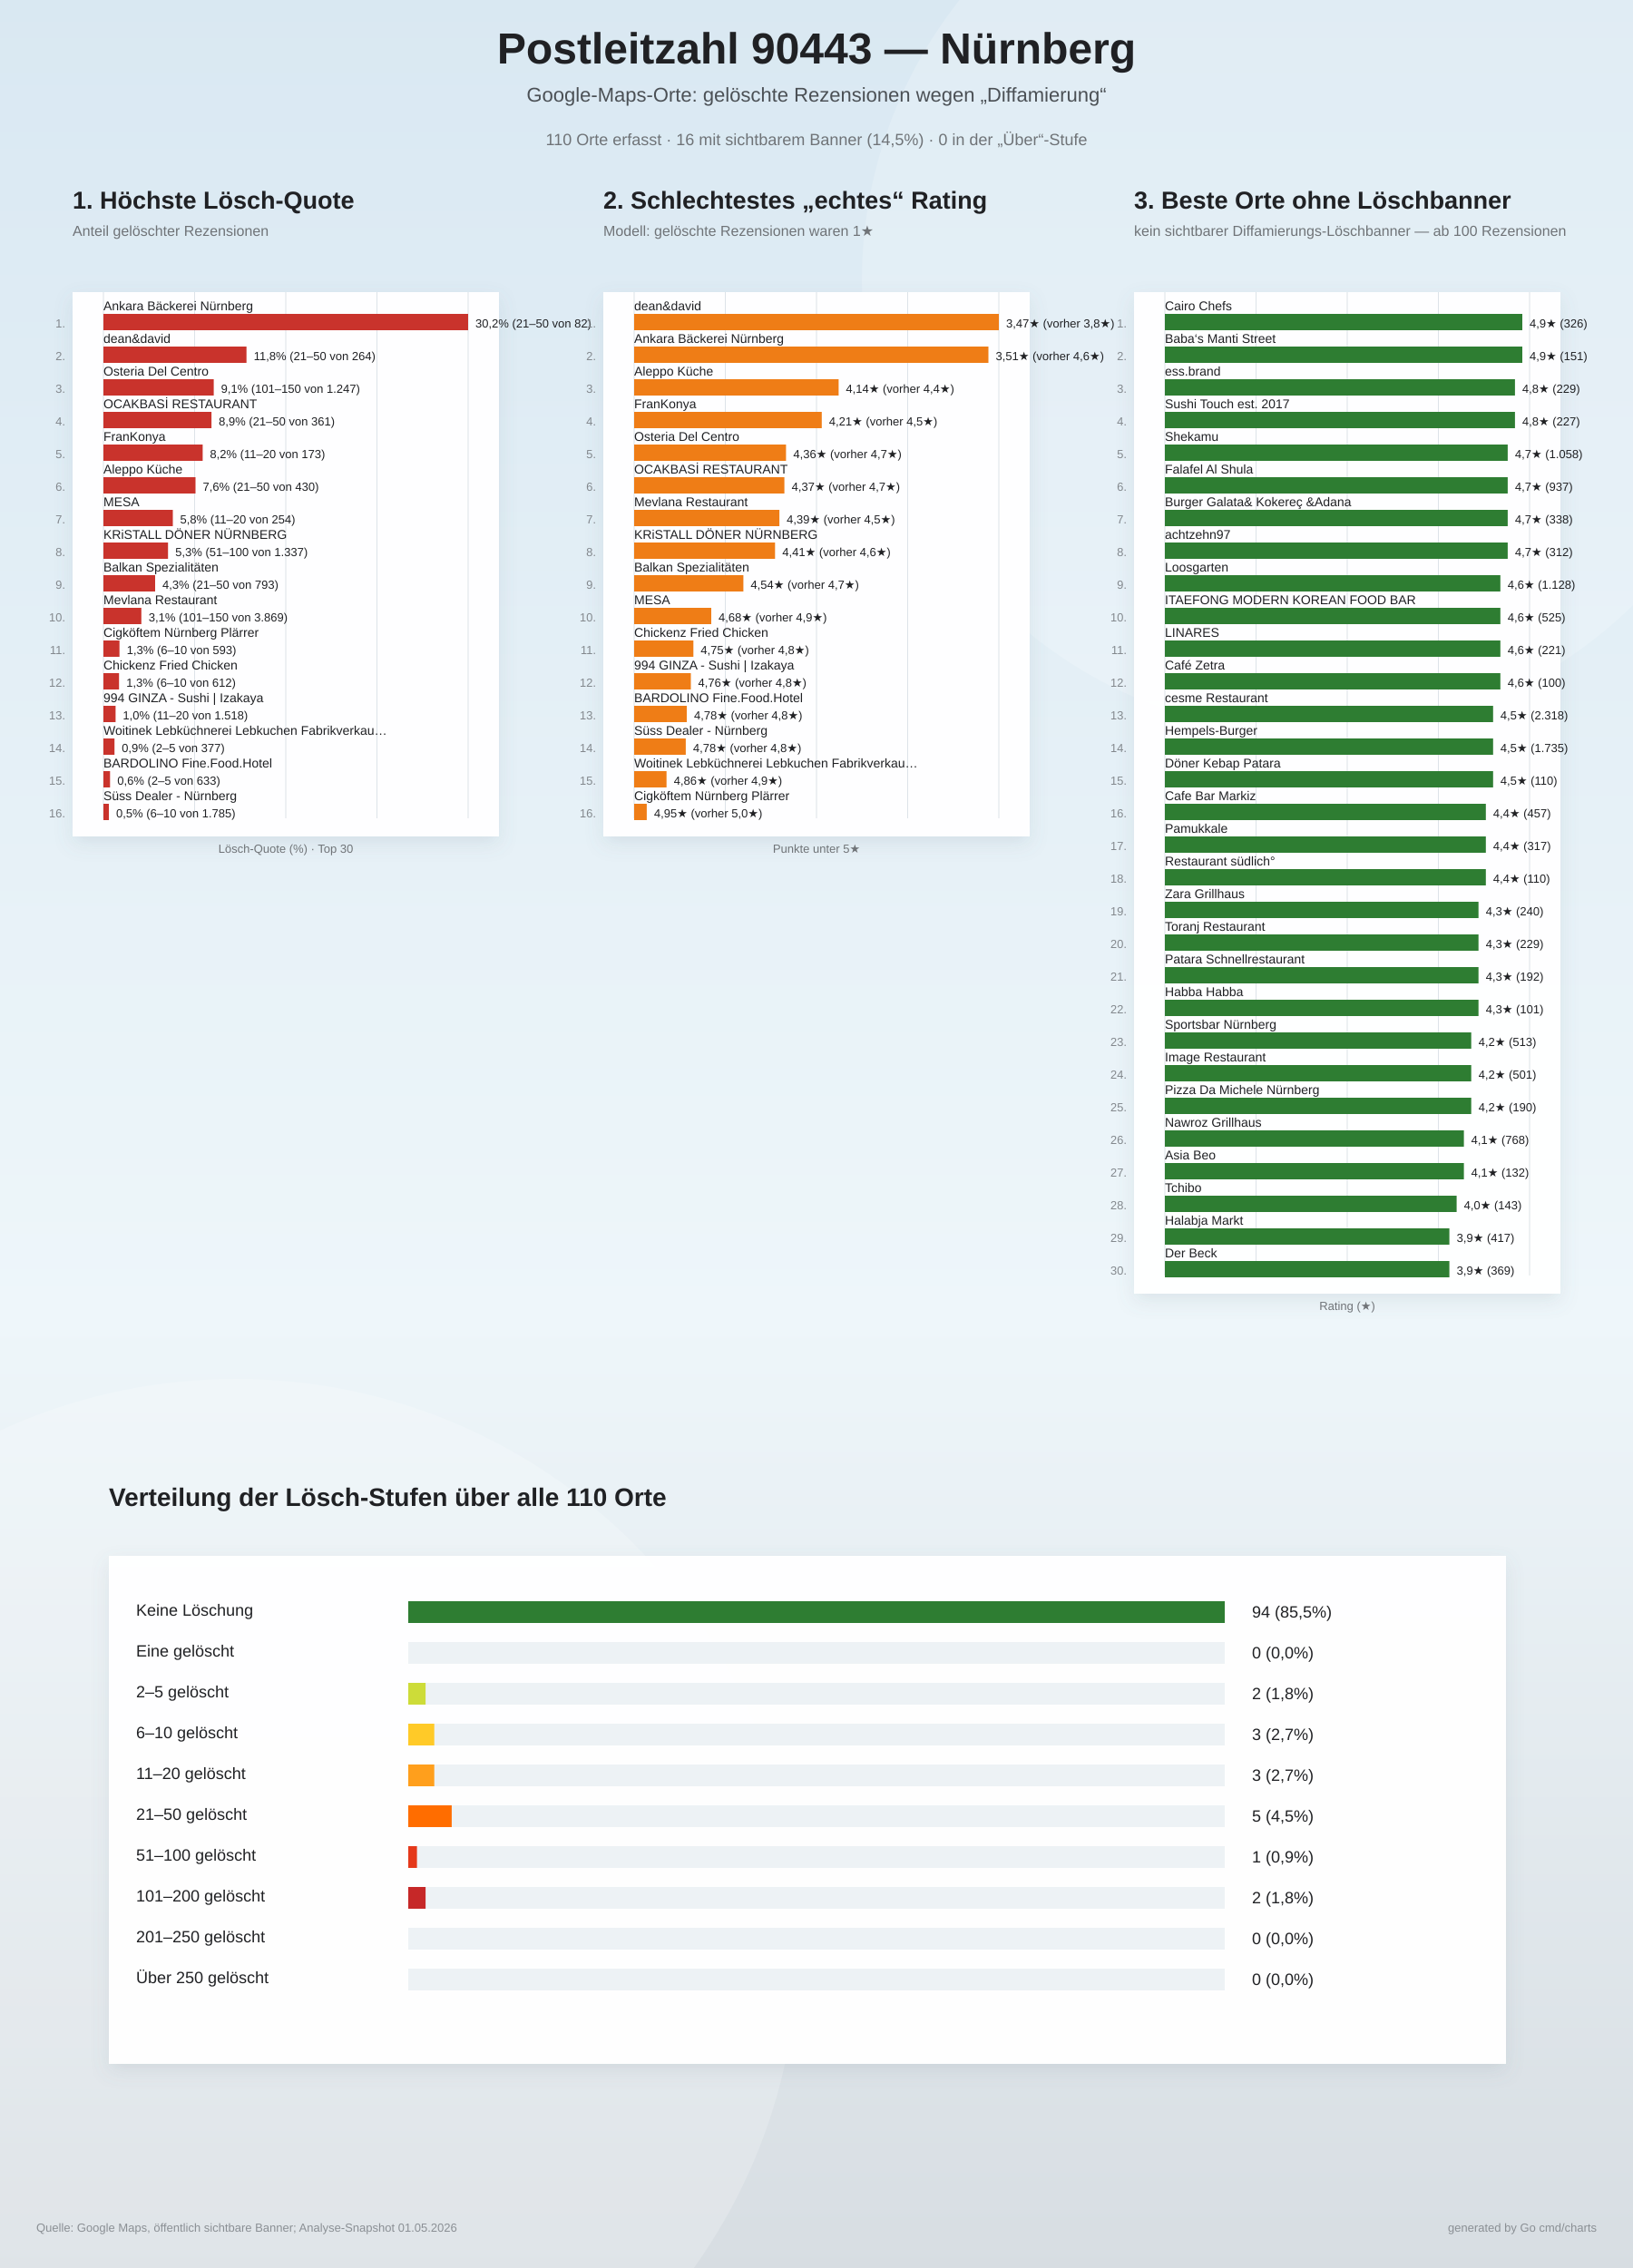
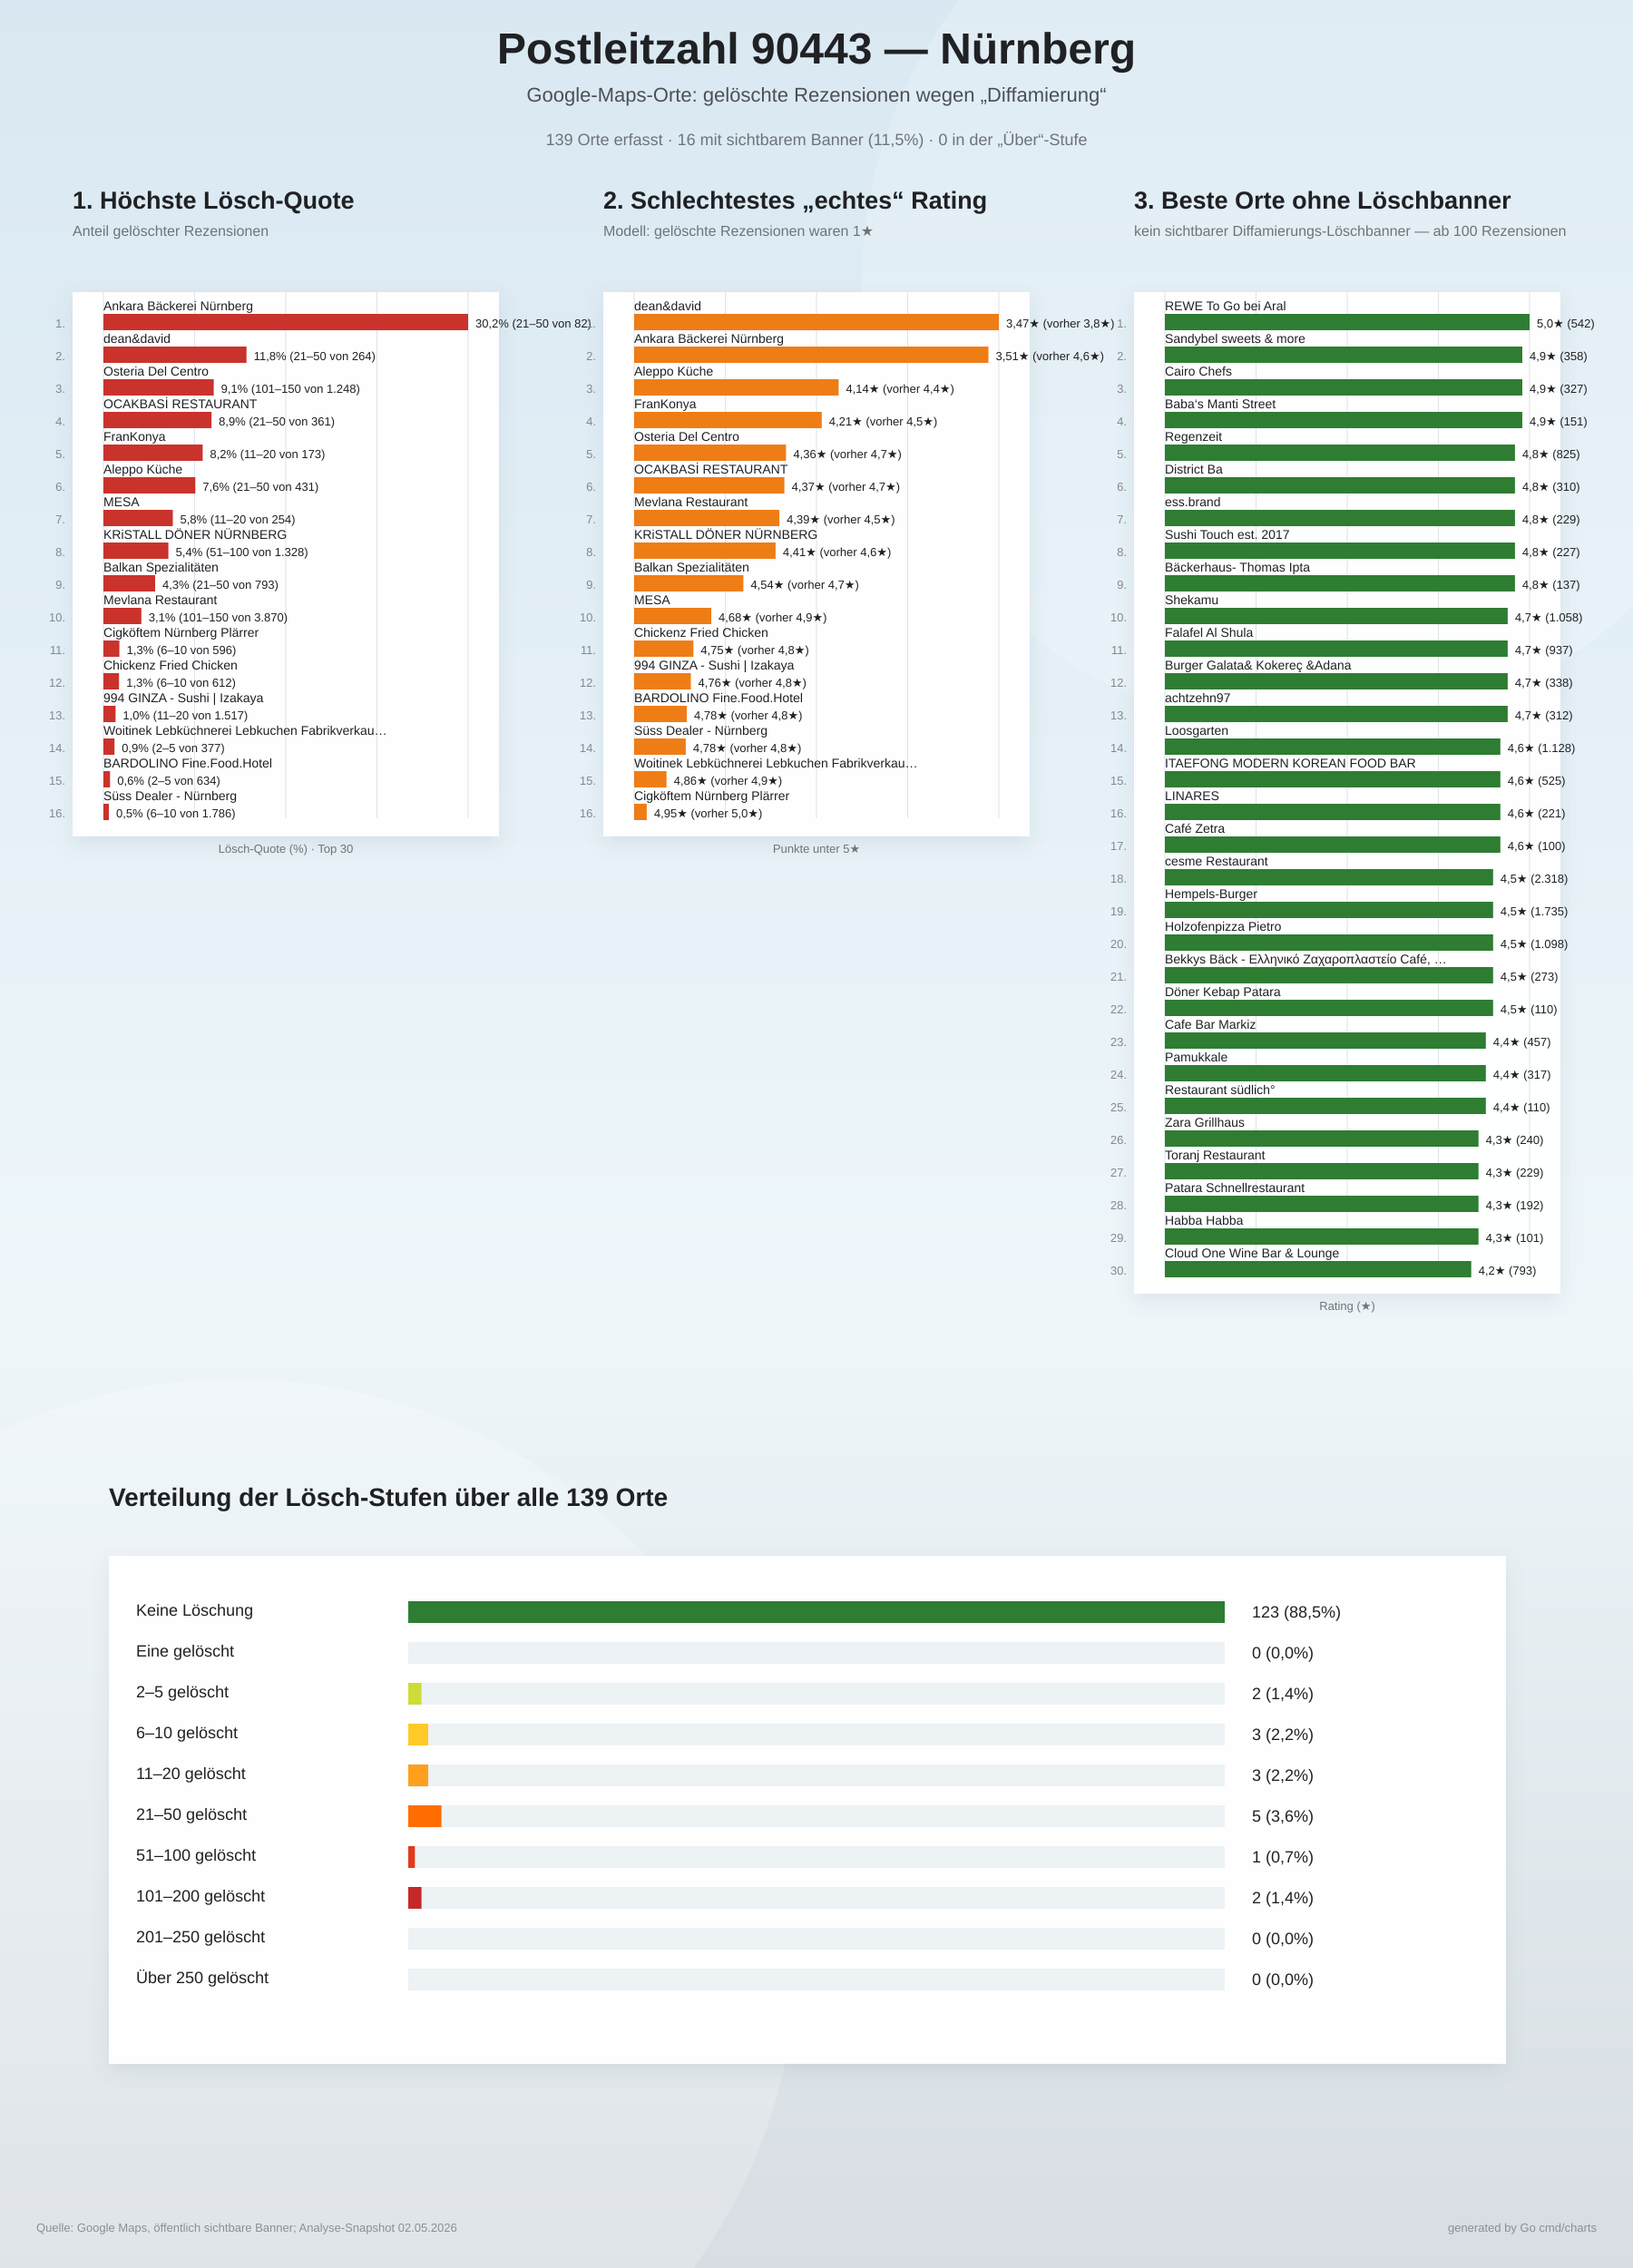
<svg xmlns="http://www.w3.org/2000/svg" width="1800" height="2500" viewBox="0 0 1800 2500">
  <defs>
    <linearGradient id="bg" x1="0" y1="0" x2="0" y2="1">
      <stop offset="0%" stop-color="#d9e8f2" />
      <stop offset="58%" stop-color="#eef6fa" />
      <stop offset="100%" stop-color="#d7dde2" />
    </linearGradient>
    <filter id="softShadow" x="-10%" y="-10%" width="120%" height="120%">
      <feDropShadow dx="0" dy="8" stdDeviation="10" flood-color="#6d7f8a" flood-opacity="0.16" />
    </filter>
  </defs>
  <rect width="100%" height="100%" fill="url(#bg)" />
  <circle cx="1450" cy="310" r="500" fill="#ffffff" opacity="0.18" />
  <circle cx="260" cy="2140" r="620" fill="#ffffff" opacity="0.20" />
  <text x="900" y="70" text-anchor="middle" font-family="Arial, sans-serif" font-size="48" font-weight="800" fill="#202124">Postleitzahl 90443 — Nürnberg</text>
  <text x="900" y="112" text-anchor="middle" font-family="Arial, sans-serif" font-size="22" fill="#4b5055">Google-Maps-Orte: gelöschte Rezensionen wegen „Diffamierung“</text>
-   <text x="900" y="160" text-anchor="middle" font-family="Arial, sans-serif" font-size="18" fill="#6f7377">110 Orte erfasst · 16 mit sichtbarem Banner (14,5%) · 0 in der „Über“-Stufe</text>
+   <text x="900" y="160" text-anchor="middle" font-family="Arial, sans-serif" font-size="18" fill="#6f7377">139 Orte erfasst · 16 mit sichtbarem Banner (11,5%) · 0 in der „Über“-Stufe</text>
  <g>
    <text x="80" y="230" font-family="Arial, sans-serif" font-size="27" font-weight="800" fill="#202124">1. Höchste Lösch-Quote</text>
    <text x="80" y="260" font-family="Arial, sans-serif" font-size="16" fill="#6f7377">Anteil gelöschter Rezensionen</text>
    <rect x="80" y="322" width="470" height="600" fill="#ffffff" opacity="0.96" filter="url(#softShadow)" />
    <line x1="114.0" y1="322" x2="114.0" y2="902.0" stroke="#dde3e8" stroke-width="1" />
    <line x1="214.5" y1="322" x2="214.5" y2="902.0" stroke="#dde3e8" stroke-width="1" />
    <line x1="315.0" y1="322" x2="315.0" y2="902.0" stroke="#dde3e8" stroke-width="1" />
    <line x1="415.5" y1="322" x2="415.5" y2="902.0" stroke="#dde3e8" stroke-width="1" />
    <line x1="516.0" y1="322" x2="516.0" y2="902.0" stroke="#dde3e8" stroke-width="1" />
    <text x="72" y="361.0" text-anchor="end" font-family="Arial, sans-serif" font-size="13" fill="#83888d">1.</text>
    <text x="114" y="342.0" font-family="Arial, sans-serif" font-size="14" fill="#202124">Ankara Bäckerei Nürnberg</text>
    <rect x="114" y="346.0" width="402.0" height="18" fill="#c9332c" />
    <text x="524.0" y="361.0" font-family="Arial, sans-serif" font-size="13" fill="#202124">30,2%  (21–50 von 82)</text>
    <text x="72" y="397.0" text-anchor="end" font-family="Arial, sans-serif" font-size="13" fill="#83888d">2.</text>
    <text x="114" y="378.0" font-family="Arial, sans-serif" font-size="14" fill="#202124">dean&amp;david</text>
    <rect x="114" y="382.0" width="157.7" height="18" fill="#c9332c" />
    <text x="279.7" y="397.0" font-family="Arial, sans-serif" font-size="13" fill="#202124">11,8%  (21–50 von 264)</text>
    <text x="72" y="433.0" text-anchor="end" font-family="Arial, sans-serif" font-size="13" fill="#83888d">3.</text>
    <text x="114" y="414.0" font-family="Arial, sans-serif" font-size="14" fill="#202124">Osteria Del Centro</text>
    <rect x="114" y="418.0" width="121.6" height="18" fill="#c9332c" />
-     <text x="243.6" y="433.0" font-family="Arial, sans-serif" font-size="13" fill="#202124">9,1%  (101–150 von 1.247)</text>
+     <text x="243.6" y="433.0" font-family="Arial, sans-serif" font-size="13" fill="#202124">9,1%  (101–150 von 1.248)</text>
    <text x="72" y="469.0" text-anchor="end" font-family="Arial, sans-serif" font-size="13" fill="#83888d">4.</text>
    <text x="114" y="450.0" font-family="Arial, sans-serif" font-size="14" fill="#202124">OCAKBASİ RESTAURANT</text>
    <rect x="114" y="454.0" width="119.1" height="18" fill="#c9332c" />
    <text x="241.1" y="469.0" font-family="Arial, sans-serif" font-size="13" fill="#202124">8,9%  (21–50 von 361)</text>
    <text x="72" y="505.0" text-anchor="end" font-family="Arial, sans-serif" font-size="13" fill="#83888d">5.</text>
    <text x="114" y="486.0" font-family="Arial, sans-serif" font-size="14" fill="#202124">FranKonya</text>
    <rect x="114" y="490.0" width="109.4" height="18" fill="#c9332c" />
    <text x="231.4" y="505.0" font-family="Arial, sans-serif" font-size="13" fill="#202124">8,2%  (11–20 von 173)</text>
    <text x="72" y="541.0" text-anchor="end" font-family="Arial, sans-serif" font-size="13" fill="#83888d">6.</text>
    <text x="114" y="522.0" font-family="Arial, sans-serif" font-size="14" fill="#202124">Aleppo Küche</text>
-     <rect x="114" y="526.0" width="101.5" height="18" fill="#c9332c" />
-     <text x="223.5" y="541.0" font-family="Arial, sans-serif" font-size="13" fill="#202124">7,6%  (21–50 von 430)</text>
+     <rect x="114" y="526.0" width="101.3" height="18" fill="#c9332c" />
+     <text x="223.3" y="541.0" font-family="Arial, sans-serif" font-size="13" fill="#202124">7,6%  (21–50 von 431)</text>
    <text x="72" y="577.0" text-anchor="end" font-family="Arial, sans-serif" font-size="13" fill="#83888d">7.</text>
    <text x="114" y="558.0" font-family="Arial, sans-serif" font-size="14" fill="#202124">MESA</text>
    <rect x="114" y="562.0" width="76.5" height="18" fill="#c9332c" />
    <text x="198.5" y="577.0" font-family="Arial, sans-serif" font-size="13" fill="#202124">5,8%  (11–20 von 254)</text>
    <text x="72" y="613.0" text-anchor="end" font-family="Arial, sans-serif" font-size="13" fill="#83888d">8.</text>
    <text x="114" y="594.0" font-family="Arial, sans-serif" font-size="14" fill="#202124">KRiSTALL DÖNER NÜRNBERG</text>
-     <rect x="114" y="598.0" width="71.2" height="18" fill="#c9332c" />
-     <text x="193.2" y="613.0" font-family="Arial, sans-serif" font-size="13" fill="#202124">5,3%  (51–100 von 1.337)</text>
+     <rect x="114" y="598.0" width="71.6" height="18" fill="#c9332c" />
+     <text x="193.6" y="613.0" font-family="Arial, sans-serif" font-size="13" fill="#202124">5,4%  (51–100 von 1.328)</text>
    <text x="72" y="649.0" text-anchor="end" font-family="Arial, sans-serif" font-size="13" fill="#83888d">9.</text>
    <text x="114" y="630.0" font-family="Arial, sans-serif" font-size="14" fill="#202124">Balkan Spezialitäten</text>
    <rect x="114" y="634.0" width="57.0" height="18" fill="#c9332c" />
    <text x="179.0" y="649.0" font-family="Arial, sans-serif" font-size="13" fill="#202124">4,3%  (21–50 von 793)</text>
    <text x="72" y="685.0" text-anchor="end" font-family="Arial, sans-serif" font-size="13" fill="#83888d">10.</text>
    <text x="114" y="666.0" font-family="Arial, sans-serif" font-size="14" fill="#202124">Mevlana Restaurant</text>
    <rect x="114" y="670.0" width="41.8" height="18" fill="#c9332c" />
-     <text x="163.8" y="685.0" font-family="Arial, sans-serif" font-size="13" fill="#202124">3,1%  (101–150 von 3.869)</text>
+     <text x="163.8" y="685.0" font-family="Arial, sans-serif" font-size="13" fill="#202124">3,1%  (101–150 von 3.870)</text>
    <text x="72" y="721.0" text-anchor="end" font-family="Arial, sans-serif" font-size="13" fill="#83888d">11.</text>
    <text x="114" y="702.0" font-family="Arial, sans-serif" font-size="14" fill="#202124">Cigköftem Nürnberg Plärrer</text>
-     <rect x="114" y="706.0" width="17.7" height="18" fill="#c9332c" />
-     <text x="139.7" y="721.0" font-family="Arial, sans-serif" font-size="13" fill="#202124">1,3%  (6–10 von 593)</text>
+     <rect x="114" y="706.0" width="17.6" height="18" fill="#c9332c" />
+     <text x="139.6" y="721.0" font-family="Arial, sans-serif" font-size="13" fill="#202124">1,3%  (6–10 von 596)</text>
    <text x="72" y="757.0" text-anchor="end" font-family="Arial, sans-serif" font-size="13" fill="#83888d">12.</text>
    <text x="114" y="738.0" font-family="Arial, sans-serif" font-size="14" fill="#202124">Chickenz Fried Chicken</text>
    <rect x="114" y="742.0" width="17.2" height="18" fill="#c9332c" />
    <text x="139.2" y="757.0" font-family="Arial, sans-serif" font-size="13" fill="#202124">1,3%  (6–10 von 612)</text>
    <text x="72" y="793.0" text-anchor="end" font-family="Arial, sans-serif" font-size="13" fill="#83888d">13.</text>
    <text x="114" y="774.0" font-family="Arial, sans-serif" font-size="14" fill="#202124">994 GINZA - Sushi | Izakaya</text>
    <rect x="114" y="778.0" width="13.4" height="18" fill="#c9332c" />
-     <text x="135.4" y="793.0" font-family="Arial, sans-serif" font-size="13" fill="#202124">1,0%  (11–20 von 1.518)</text>
+     <text x="135.4" y="793.0" font-family="Arial, sans-serif" font-size="13" fill="#202124">1,0%  (11–20 von 1.517)</text>
    <text x="72" y="829.0" text-anchor="end" font-family="Arial, sans-serif" font-size="13" fill="#83888d">14.</text>
    <text x="114" y="810.0" font-family="Arial, sans-serif" font-size="14" fill="#202124">Woitinek Lebküchnerei Lebkuchen Fabrikverkau…</text>
    <rect x="114" y="814.0" width="12.2" height="18" fill="#c9332c" />
    <text x="134.2" y="829.0" font-family="Arial, sans-serif" font-size="13" fill="#202124">0,9%  (2–5 von 377)</text>
    <text x="72" y="865.0" text-anchor="end" font-family="Arial, sans-serif" font-size="13" fill="#83888d">15.</text>
    <text x="114" y="846.0" font-family="Arial, sans-serif" font-size="14" fill="#202124">BARDOLINO Fine.Food.Hotel</text>
    <rect x="114" y="850.0" width="7.3" height="18" fill="#c9332c" />
-     <text x="129.3" y="865.0" font-family="Arial, sans-serif" font-size="13" fill="#202124">0,6%  (2–5 von 633)</text>
+     <text x="129.3" y="865.0" font-family="Arial, sans-serif" font-size="13" fill="#202124">0,6%  (2–5 von 634)</text>
    <text x="72" y="901.0" text-anchor="end" font-family="Arial, sans-serif" font-size="13" fill="#83888d">16.</text>
    <text x="114" y="882.0" font-family="Arial, sans-serif" font-size="14" fill="#202124">Süss Dealer - Nürnberg</text>
    <rect x="114" y="886.0" width="6.0" height="18" fill="#c9332c" />
-     <text x="128.0" y="901.0" font-family="Arial, sans-serif" font-size="13" fill="#202124">0,5%  (6–10 von 1.785)</text>
+     <text x="128.0" y="901.0" font-family="Arial, sans-serif" font-size="13" fill="#202124">0,5%  (6–10 von 1.786)</text>
    <text x="315" y="940.0" text-anchor="middle" font-family="Arial, sans-serif" font-size="13" fill="#6f7377">Lösch-Quote (%) · Top 30</text>
  </g>
  <g>
    <text x="665" y="230" font-family="Arial, sans-serif" font-size="27" font-weight="800" fill="#202124">2. Schlechtestes „echtes“ Rating</text>
    <text x="665" y="260" font-family="Arial, sans-serif" font-size="16" fill="#6f7377">Modell: gelöschte Rezensionen waren 1★</text>
    <rect x="665" y="322" width="470" height="600" fill="#ffffff" opacity="0.96" filter="url(#softShadow)" />
    <line x1="699.0" y1="322" x2="699.0" y2="902.0" stroke="#dde3e8" stroke-width="1" />
    <line x1="799.5" y1="322" x2="799.5" y2="902.0" stroke="#dde3e8" stroke-width="1" />
    <line x1="900.0" y1="322" x2="900.0" y2="902.0" stroke="#dde3e8" stroke-width="1" />
    <line x1="1000.5" y1="322" x2="1000.5" y2="902.0" stroke="#dde3e8" stroke-width="1" />
    <line x1="1101.0" y1="322" x2="1101.0" y2="902.0" stroke="#dde3e8" stroke-width="1" />
    <text x="657" y="361.0" text-anchor="end" font-family="Arial, sans-serif" font-size="13" fill="#83888d">1.</text>
    <text x="699" y="342.0" font-family="Arial, sans-serif" font-size="14" fill="#202124">dean&amp;david</text>
    <rect x="699" y="346.0" width="402.0" height="18" fill="#ef7d16" />
    <text x="1109.0" y="361.0" font-family="Arial, sans-serif" font-size="13" fill="#202124">3,47★  (vorher 3,8★)</text>
    <text x="657" y="397.0" text-anchor="end" font-family="Arial, sans-serif" font-size="13" fill="#83888d">2.</text>
    <text x="699" y="378.0" font-family="Arial, sans-serif" font-size="14" fill="#202124">Ankara Bäckerei Nürnberg</text>
    <rect x="699" y="382.0" width="390.5" height="18" fill="#ef7d16" />
    <text x="1097.5" y="397.0" font-family="Arial, sans-serif" font-size="13" fill="#202124">3,51★  (vorher 4,6★)</text>
    <text x="657" y="433.0" text-anchor="end" font-family="Arial, sans-serif" font-size="13" fill="#83888d">3.</text>
    <text x="699" y="414.0" font-family="Arial, sans-serif" font-size="14" fill="#202124">Aleppo Küche</text>
    <rect x="699" y="418.0" width="225.4" height="18" fill="#ef7d16" />
    <text x="932.4" y="433.0" font-family="Arial, sans-serif" font-size="13" fill="#202124">4,14★  (vorher 4,4★)</text>
    <text x="657" y="469.0" text-anchor="end" font-family="Arial, sans-serif" font-size="13" fill="#83888d">4.</text>
    <text x="699" y="450.0" font-family="Arial, sans-serif" font-size="14" fill="#202124">FranKonya</text>
    <rect x="699" y="454.0" width="206.8" height="18" fill="#ef7d16" />
    <text x="913.8" y="469.0" font-family="Arial, sans-serif" font-size="13" fill="#202124">4,21★  (vorher 4,5★)</text>
    <text x="657" y="505.0" text-anchor="end" font-family="Arial, sans-serif" font-size="13" fill="#83888d">5.</text>
    <text x="699" y="486.0" font-family="Arial, sans-serif" font-size="14" fill="#202124">Osteria Del Centro</text>
    <rect x="699" y="490.0" width="167.4" height="18" fill="#ef7d16" />
    <text x="874.4" y="505.0" font-family="Arial, sans-serif" font-size="13" fill="#202124">4,36★  (vorher 4,7★)</text>
    <text x="657" y="541.0" text-anchor="end" font-family="Arial, sans-serif" font-size="13" fill="#83888d">6.</text>
    <text x="699" y="522.0" font-family="Arial, sans-serif" font-size="14" fill="#202124">OCAKBASİ RESTAURANT</text>
    <rect x="699" y="526.0" width="165.6" height="18" fill="#ef7d16" />
    <text x="872.6" y="541.0" font-family="Arial, sans-serif" font-size="13" fill="#202124">4,37★  (vorher 4,7★)</text>
    <text x="657" y="577.0" text-anchor="end" font-family="Arial, sans-serif" font-size="13" fill="#83888d">7.</text>
    <text x="699" y="558.0" font-family="Arial, sans-serif" font-size="14" fill="#202124">Mevlana Restaurant</text>
    <rect x="699" y="562.0" width="160.1" height="18" fill="#ef7d16" />
    <text x="867.1" y="577.0" font-family="Arial, sans-serif" font-size="13" fill="#202124">4,39★  (vorher 4,5★)</text>
    <text x="657" y="613.0" text-anchor="end" font-family="Arial, sans-serif" font-size="13" fill="#83888d">8.</text>
    <text x="699" y="594.0" font-family="Arial, sans-serif" font-size="14" fill="#202124">KRiSTALL DÖNER NÜRNBERG</text>
-     <rect x="699" y="598.0" width="155.3" height="18" fill="#ef7d16" />
-     <text x="862.3" y="613.0" font-family="Arial, sans-serif" font-size="13" fill="#202124">4,41★  (vorher 4,6★)</text>
+     <rect x="699" y="598.0" width="155.9" height="18" fill="#ef7d16" />
+     <text x="862.9" y="613.0" font-family="Arial, sans-serif" font-size="13" fill="#202124">4,41★  (vorher 4,6★)</text>
    <text x="657" y="649.0" text-anchor="end" font-family="Arial, sans-serif" font-size="13" fill="#83888d">9.</text>
    <text x="699" y="630.0" font-family="Arial, sans-serif" font-size="14" fill="#202124">Balkan Spezialitäten</text>
    <rect x="699" y="634.0" width="120.4" height="18" fill="#ef7d16" />
    <text x="827.4" y="649.0" font-family="Arial, sans-serif" font-size="13" fill="#202124">4,54★  (vorher 4,7★)</text>
    <text x="657" y="685.0" text-anchor="end" font-family="Arial, sans-serif" font-size="13" fill="#83888d">10.</text>
    <text x="699" y="666.0" font-family="Arial, sans-serif" font-size="14" fill="#202124">MESA</text>
    <rect x="699" y="670.0" width="85.0" height="18" fill="#ef7d16" />
    <text x="792.0" y="685.0" font-family="Arial, sans-serif" font-size="13" fill="#202124">4,68★  (vorher 4,9★)</text>
    <text x="657" y="721.0" text-anchor="end" font-family="Arial, sans-serif" font-size="13" fill="#83888d">11.</text>
    <text x="699" y="702.0" font-family="Arial, sans-serif" font-size="14" fill="#202124">Chickenz Fried Chicken</text>
    <rect x="699" y="706.0" width="65.3" height="18" fill="#ef7d16" />
    <text x="772.3" y="721.0" font-family="Arial, sans-serif" font-size="13" fill="#202124">4,75★  (vorher 4,8★)</text>
    <text x="657" y="757.0" text-anchor="end" font-family="Arial, sans-serif" font-size="13" fill="#83888d">12.</text>
    <text x="699" y="738.0" font-family="Arial, sans-serif" font-size="14" fill="#202124">994 GINZA - Sushi | Izakaya</text>
    <rect x="699" y="742.0" width="62.5" height="18" fill="#ef7d16" />
    <text x="769.5" y="757.0" font-family="Arial, sans-serif" font-size="13" fill="#202124">4,76★  (vorher 4,8★)</text>
    <text x="657" y="793.0" text-anchor="end" font-family="Arial, sans-serif" font-size="13" fill="#83888d">13.</text>
    <text x="699" y="774.0" font-family="Arial, sans-serif" font-size="14" fill="#202124">BARDOLINO Fine.Food.Hotel</text>
    <rect x="699" y="778.0" width="58.0" height="18" fill="#ef7d16" />
    <text x="765.0" y="793.0" font-family="Arial, sans-serif" font-size="13" fill="#202124">4,78★  (vorher 4,8★)</text>
    <text x="657" y="829.0" text-anchor="end" font-family="Arial, sans-serif" font-size="13" fill="#83888d">14.</text>
    <text x="699" y="810.0" font-family="Arial, sans-serif" font-size="14" fill="#202124">Süss Dealer - Nürnberg</text>
    <rect x="699" y="814.0" width="56.9" height="18" fill="#ef7d16" />
    <text x="763.9" y="829.0" font-family="Arial, sans-serif" font-size="13" fill="#202124">4,78★  (vorher 4,8★)</text>
    <text x="657" y="865.0" text-anchor="end" font-family="Arial, sans-serif" font-size="13" fill="#83888d">15.</text>
    <text x="699" y="846.0" font-family="Arial, sans-serif" font-size="14" fill="#202124">Woitinek Lebküchnerei Lebkuchen Fabrikverkau…</text>
    <rect x="699" y="850.0" width="35.7" height="18" fill="#ef7d16" />
    <text x="742.7" y="865.0" font-family="Arial, sans-serif" font-size="13" fill="#202124">4,86★  (vorher 4,9★)</text>
    <text x="657" y="901.0" text-anchor="end" font-family="Arial, sans-serif" font-size="13" fill="#83888d">16.</text>
    <text x="699" y="882.0" font-family="Arial, sans-serif" font-size="14" fill="#202124">Cigköftem Nürnberg Plärrer</text>
    <rect x="699" y="886.0" width="13.9" height="18" fill="#ef7d16" />
    <text x="720.9" y="901.0" font-family="Arial, sans-serif" font-size="13" fill="#202124">4,95★  (vorher 5,0★)</text>
    <text x="900" y="940.0" text-anchor="middle" font-family="Arial, sans-serif" font-size="13" fill="#6f7377">Punkte unter 5★</text>
  </g>
  <g>
    <text x="1250" y="230" font-family="Arial, sans-serif" font-size="27" font-weight="800" fill="#202124">3. Beste Orte ohne Löschbanner</text>
    <text x="1250" y="260" font-family="Arial, sans-serif" font-size="16" fill="#6f7377">kein sichtbarer Diffamierungs-Löschbanner — ab 100 Rezensionen</text>
    <rect x="1250" y="322" width="470" height="1104" fill="#ffffff" opacity="0.96" filter="url(#softShadow)" />
    <line x1="1284.0" y1="322" x2="1284.0" y2="1406.0" stroke="#dde3e8" stroke-width="1" />
    <line x1="1384.5" y1="322" x2="1384.5" y2="1406.0" stroke="#dde3e8" stroke-width="1" />
    <line x1="1485.0" y1="322" x2="1485.0" y2="1406.0" stroke="#dde3e8" stroke-width="1" />
    <line x1="1585.5" y1="322" x2="1585.5" y2="1406.0" stroke="#dde3e8" stroke-width="1" />
    <line x1="1686.0" y1="322" x2="1686.0" y2="1406.0" stroke="#dde3e8" stroke-width="1" />
    <text x="1242" y="361.0" text-anchor="end" font-family="Arial, sans-serif" font-size="13" fill="#83888d">1.</text>
-     <text x="1284" y="342.0" font-family="Arial, sans-serif" font-size="14" fill="#202124">Cairo Chefs</text>
-     <rect x="1284" y="346.0" width="394.0" height="18" fill="#2e7d32" />
-     <text x="1686.0" y="361.0" font-family="Arial, sans-serif" font-size="13" fill="#202124">4,9★  (326)</text>
+     <text x="1284" y="342.0" font-family="Arial, sans-serif" font-size="14" fill="#202124">REWE To Go bei Aral</text>
+     <rect x="1284" y="346.0" width="402.0" height="18" fill="#2e7d32" />
+     <text x="1694.0" y="361.0" font-family="Arial, sans-serif" font-size="13" fill="#202124">5,0★  (542)</text>
    <text x="1242" y="397.0" text-anchor="end" font-family="Arial, sans-serif" font-size="13" fill="#83888d">2.</text>
-     <text x="1284" y="378.0" font-family="Arial, sans-serif" font-size="14" fill="#202124">Baba‘s Manti Street</text>
+     <text x="1284" y="378.0" font-family="Arial, sans-serif" font-size="14" fill="#202124">Sandybel sweets &amp; more</text>
    <rect x="1284" y="382.0" width="394.0" height="18" fill="#2e7d32" />
-     <text x="1686.0" y="397.0" font-family="Arial, sans-serif" font-size="13" fill="#202124">4,9★  (151)</text>
+     <text x="1686.0" y="397.0" font-family="Arial, sans-serif" font-size="13" fill="#202124">4,9★  (358)</text>
    <text x="1242" y="433.0" text-anchor="end" font-family="Arial, sans-serif" font-size="13" fill="#83888d">3.</text>
-     <text x="1284" y="414.0" font-family="Arial, sans-serif" font-size="14" fill="#202124">ess.brand</text>
-     <rect x="1284" y="418.0" width="385.9" height="18" fill="#2e7d32" />
-     <text x="1677.9" y="433.0" font-family="Arial, sans-serif" font-size="13" fill="#202124">4,8★  (229)</text>
+     <text x="1284" y="414.0" font-family="Arial, sans-serif" font-size="14" fill="#202124">Cairo Chefs</text>
+     <rect x="1284" y="418.0" width="394.0" height="18" fill="#2e7d32" />
+     <text x="1686.0" y="433.0" font-family="Arial, sans-serif" font-size="13" fill="#202124">4,9★  (327)</text>
    <text x="1242" y="469.0" text-anchor="end" font-family="Arial, sans-serif" font-size="13" fill="#83888d">4.</text>
-     <text x="1284" y="450.0" font-family="Arial, sans-serif" font-size="14" fill="#202124">Sushi Touch est. 2017</text>
-     <rect x="1284" y="454.0" width="385.9" height="18" fill="#2e7d32" />
-     <text x="1677.9" y="469.0" font-family="Arial, sans-serif" font-size="13" fill="#202124">4,8★  (227)</text>
+     <text x="1284" y="450.0" font-family="Arial, sans-serif" font-size="14" fill="#202124">Baba‘s Manti Street</text>
+     <rect x="1284" y="454.0" width="394.0" height="18" fill="#2e7d32" />
+     <text x="1686.0" y="469.0" font-family="Arial, sans-serif" font-size="13" fill="#202124">4,9★  (151)</text>
    <text x="1242" y="505.0" text-anchor="end" font-family="Arial, sans-serif" font-size="13" fill="#83888d">5.</text>
-     <text x="1284" y="486.0" font-family="Arial, sans-serif" font-size="14" fill="#202124">Shekamu</text>
-     <rect x="1284" y="490.0" width="377.9" height="18" fill="#2e7d32" />
-     <text x="1669.9" y="505.0" font-family="Arial, sans-serif" font-size="13" fill="#202124">4,7★  (1.058)</text>
+     <text x="1284" y="486.0" font-family="Arial, sans-serif" font-size="14" fill="#202124">Regenzeit</text>
+     <rect x="1284" y="490.0" width="385.9" height="18" fill="#2e7d32" />
+     <text x="1677.9" y="505.0" font-family="Arial, sans-serif" font-size="13" fill="#202124">4,8★  (825)</text>
    <text x="1242" y="541.0" text-anchor="end" font-family="Arial, sans-serif" font-size="13" fill="#83888d">6.</text>
-     <text x="1284" y="522.0" font-family="Arial, sans-serif" font-size="14" fill="#202124">Falafel Al Shula</text>
-     <rect x="1284" y="526.0" width="377.9" height="18" fill="#2e7d32" />
-     <text x="1669.9" y="541.0" font-family="Arial, sans-serif" font-size="13" fill="#202124">4,7★  (937)</text>
+     <text x="1284" y="522.0" font-family="Arial, sans-serif" font-size="14" fill="#202124">District Ba</text>
+     <rect x="1284" y="526.0" width="385.9" height="18" fill="#2e7d32" />
+     <text x="1677.9" y="541.0" font-family="Arial, sans-serif" font-size="13" fill="#202124">4,8★  (310)</text>
    <text x="1242" y="577.0" text-anchor="end" font-family="Arial, sans-serif" font-size="13" fill="#83888d">7.</text>
-     <text x="1284" y="558.0" font-family="Arial, sans-serif" font-size="14" fill="#202124">Burger Galata&amp; Kokereç &amp;Adana</text>
-     <rect x="1284" y="562.0" width="377.9" height="18" fill="#2e7d32" />
-     <text x="1669.9" y="577.0" font-family="Arial, sans-serif" font-size="13" fill="#202124">4,7★  (338)</text>
+     <text x="1284" y="558.0" font-family="Arial, sans-serif" font-size="14" fill="#202124">ess.brand</text>
+     <rect x="1284" y="562.0" width="385.9" height="18" fill="#2e7d32" />
+     <text x="1677.9" y="577.0" font-family="Arial, sans-serif" font-size="13" fill="#202124">4,8★  (229)</text>
    <text x="1242" y="613.0" text-anchor="end" font-family="Arial, sans-serif" font-size="13" fill="#83888d">8.</text>
-     <text x="1284" y="594.0" font-family="Arial, sans-serif" font-size="14" fill="#202124">achtzehn97</text>
-     <rect x="1284" y="598.0" width="377.9" height="18" fill="#2e7d32" />
-     <text x="1669.9" y="613.0" font-family="Arial, sans-serif" font-size="13" fill="#202124">4,7★  (312)</text>
+     <text x="1284" y="594.0" font-family="Arial, sans-serif" font-size="14" fill="#202124">Sushi Touch est. 2017</text>
+     <rect x="1284" y="598.0" width="385.9" height="18" fill="#2e7d32" />
+     <text x="1677.9" y="613.0" font-family="Arial, sans-serif" font-size="13" fill="#202124">4,8★  (227)</text>
    <text x="1242" y="649.0" text-anchor="end" font-family="Arial, sans-serif" font-size="13" fill="#83888d">9.</text>
-     <text x="1284" y="630.0" font-family="Arial, sans-serif" font-size="14" fill="#202124">Loosgarten</text>
-     <rect x="1284" y="634.0" width="369.8" height="18" fill="#2e7d32" />
-     <text x="1661.8" y="649.0" font-family="Arial, sans-serif" font-size="13" fill="#202124">4,6★  (1.128)</text>
+     <text x="1284" y="630.0" font-family="Arial, sans-serif" font-size="14" fill="#202124">Bäckerhaus- Thomas Ipta</text>
+     <rect x="1284" y="634.0" width="385.9" height="18" fill="#2e7d32" />
+     <text x="1677.9" y="649.0" font-family="Arial, sans-serif" font-size="13" fill="#202124">4,8★  (137)</text>
    <text x="1242" y="685.0" text-anchor="end" font-family="Arial, sans-serif" font-size="13" fill="#83888d">10.</text>
-     <text x="1284" y="666.0" font-family="Arial, sans-serif" font-size="14" fill="#202124">ITAEFONG MODERN KOREAN FOOD BAR</text>
-     <rect x="1284" y="670.0" width="369.8" height="18" fill="#2e7d32" />
-     <text x="1661.8" y="685.0" font-family="Arial, sans-serif" font-size="13" fill="#202124">4,6★  (525)</text>
+     <text x="1284" y="666.0" font-family="Arial, sans-serif" font-size="14" fill="#202124">Shekamu</text>
+     <rect x="1284" y="670.0" width="377.9" height="18" fill="#2e7d32" />
+     <text x="1669.9" y="685.0" font-family="Arial, sans-serif" font-size="13" fill="#202124">4,7★  (1.058)</text>
    <text x="1242" y="721.0" text-anchor="end" font-family="Arial, sans-serif" font-size="13" fill="#83888d">11.</text>
-     <text x="1284" y="702.0" font-family="Arial, sans-serif" font-size="14" fill="#202124">LINARES</text>
-     <rect x="1284" y="706.0" width="369.8" height="18" fill="#2e7d32" />
-     <text x="1661.8" y="721.0" font-family="Arial, sans-serif" font-size="13" fill="#202124">4,6★  (221)</text>
+     <text x="1284" y="702.0" font-family="Arial, sans-serif" font-size="14" fill="#202124">Falafel Al Shula</text>
+     <rect x="1284" y="706.0" width="377.9" height="18" fill="#2e7d32" />
+     <text x="1669.9" y="721.0" font-family="Arial, sans-serif" font-size="13" fill="#202124">4,7★  (937)</text>
    <text x="1242" y="757.0" text-anchor="end" font-family="Arial, sans-serif" font-size="13" fill="#83888d">12.</text>
-     <text x="1284" y="738.0" font-family="Arial, sans-serif" font-size="14" fill="#202124">Café Zetra</text>
-     <rect x="1284" y="742.0" width="369.8" height="18" fill="#2e7d32" />
-     <text x="1661.8" y="757.0" font-family="Arial, sans-serif" font-size="13" fill="#202124">4,6★  (100)</text>
+     <text x="1284" y="738.0" font-family="Arial, sans-serif" font-size="14" fill="#202124">Burger Galata&amp; Kokereç &amp;Adana</text>
+     <rect x="1284" y="742.0" width="377.9" height="18" fill="#2e7d32" />
+     <text x="1669.9" y="757.0" font-family="Arial, sans-serif" font-size="13" fill="#202124">4,7★  (338)</text>
    <text x="1242" y="793.0" text-anchor="end" font-family="Arial, sans-serif" font-size="13" fill="#83888d">13.</text>
-     <text x="1284" y="774.0" font-family="Arial, sans-serif" font-size="14" fill="#202124">cesme Restaurant</text>
-     <rect x="1284" y="778.0" width="361.8" height="18" fill="#2e7d32" />
-     <text x="1653.8" y="793.0" font-family="Arial, sans-serif" font-size="13" fill="#202124">4,5★  (2.318)</text>
+     <text x="1284" y="774.0" font-family="Arial, sans-serif" font-size="14" fill="#202124">achtzehn97</text>
+     <rect x="1284" y="778.0" width="377.9" height="18" fill="#2e7d32" />
+     <text x="1669.9" y="793.0" font-family="Arial, sans-serif" font-size="13" fill="#202124">4,7★  (312)</text>
    <text x="1242" y="829.0" text-anchor="end" font-family="Arial, sans-serif" font-size="13" fill="#83888d">14.</text>
-     <text x="1284" y="810.0" font-family="Arial, sans-serif" font-size="14" fill="#202124">Hempels-Burger</text>
-     <rect x="1284" y="814.0" width="361.8" height="18" fill="#2e7d32" />
-     <text x="1653.8" y="829.0" font-family="Arial, sans-serif" font-size="13" fill="#202124">4,5★  (1.735)</text>
+     <text x="1284" y="810.0" font-family="Arial, sans-serif" font-size="14" fill="#202124">Loosgarten</text>
+     <rect x="1284" y="814.0" width="369.8" height="18" fill="#2e7d32" />
+     <text x="1661.8" y="829.0" font-family="Arial, sans-serif" font-size="13" fill="#202124">4,6★  (1.128)</text>
    <text x="1242" y="865.0" text-anchor="end" font-family="Arial, sans-serif" font-size="13" fill="#83888d">15.</text>
-     <text x="1284" y="846.0" font-family="Arial, sans-serif" font-size="14" fill="#202124">Döner Kebap Patara</text>
-     <rect x="1284" y="850.0" width="361.8" height="18" fill="#2e7d32" />
-     <text x="1653.8" y="865.0" font-family="Arial, sans-serif" font-size="13" fill="#202124">4,5★  (110)</text>
+     <text x="1284" y="846.0" font-family="Arial, sans-serif" font-size="14" fill="#202124">ITAEFONG MODERN KOREAN FOOD BAR</text>
+     <rect x="1284" y="850.0" width="369.8" height="18" fill="#2e7d32" />
+     <text x="1661.8" y="865.0" font-family="Arial, sans-serif" font-size="13" fill="#202124">4,6★  (525)</text>
    <text x="1242" y="901.0" text-anchor="end" font-family="Arial, sans-serif" font-size="13" fill="#83888d">16.</text>
-     <text x="1284" y="882.0" font-family="Arial, sans-serif" font-size="14" fill="#202124">Cafe Bar Markiz</text>
-     <rect x="1284" y="886.0" width="353.8" height="18" fill="#2e7d32" />
-     <text x="1645.8" y="901.0" font-family="Arial, sans-serif" font-size="13" fill="#202124">4,4★  (457)</text>
+     <text x="1284" y="882.0" font-family="Arial, sans-serif" font-size="14" fill="#202124">LINARES</text>
+     <rect x="1284" y="886.0" width="369.8" height="18" fill="#2e7d32" />
+     <text x="1661.8" y="901.0" font-family="Arial, sans-serif" font-size="13" fill="#202124">4,6★  (221)</text>
    <text x="1242" y="937.0" text-anchor="end" font-family="Arial, sans-serif" font-size="13" fill="#83888d">17.</text>
-     <text x="1284" y="918.0" font-family="Arial, sans-serif" font-size="14" fill="#202124">Pamukkale</text>
-     <rect x="1284" y="922.0" width="353.8" height="18" fill="#2e7d32" />
-     <text x="1645.8" y="937.0" font-family="Arial, sans-serif" font-size="13" fill="#202124">4,4★  (317)</text>
+     <text x="1284" y="918.0" font-family="Arial, sans-serif" font-size="14" fill="#202124">Café Zetra</text>
+     <rect x="1284" y="922.0" width="369.8" height="18" fill="#2e7d32" />
+     <text x="1661.8" y="937.0" font-family="Arial, sans-serif" font-size="13" fill="#202124">4,6★  (100)</text>
    <text x="1242" y="973.0" text-anchor="end" font-family="Arial, sans-serif" font-size="13" fill="#83888d">18.</text>
-     <text x="1284" y="954.0" font-family="Arial, sans-serif" font-size="14" fill="#202124">Restaurant südlich°</text>
-     <rect x="1284" y="958.0" width="353.8" height="18" fill="#2e7d32" />
-     <text x="1645.8" y="973.0" font-family="Arial, sans-serif" font-size="13" fill="#202124">4,4★  (110)</text>
+     <text x="1284" y="954.0" font-family="Arial, sans-serif" font-size="14" fill="#202124">cesme Restaurant</text>
+     <rect x="1284" y="958.0" width="361.8" height="18" fill="#2e7d32" />
+     <text x="1653.8" y="973.0" font-family="Arial, sans-serif" font-size="13" fill="#202124">4,5★  (2.318)</text>
    <text x="1242" y="1009.0" text-anchor="end" font-family="Arial, sans-serif" font-size="13" fill="#83888d">19.</text>
-     <text x="1284" y="990.0" font-family="Arial, sans-serif" font-size="14" fill="#202124">Zara Grillhaus</text>
-     <rect x="1284" y="994.0" width="345.7" height="18" fill="#2e7d32" />
-     <text x="1637.7" y="1009.0" font-family="Arial, sans-serif" font-size="13" fill="#202124">4,3★  (240)</text>
+     <text x="1284" y="990.0" font-family="Arial, sans-serif" font-size="14" fill="#202124">Hempels-Burger</text>
+     <rect x="1284" y="994.0" width="361.8" height="18" fill="#2e7d32" />
+     <text x="1653.8" y="1009.0" font-family="Arial, sans-serif" font-size="13" fill="#202124">4,5★  (1.735)</text>
    <text x="1242" y="1045.0" text-anchor="end" font-family="Arial, sans-serif" font-size="13" fill="#83888d">20.</text>
-     <text x="1284" y="1026.0" font-family="Arial, sans-serif" font-size="14" fill="#202124">Toranj Restaurant</text>
-     <rect x="1284" y="1030.0" width="345.7" height="18" fill="#2e7d32" />
-     <text x="1637.7" y="1045.0" font-family="Arial, sans-serif" font-size="13" fill="#202124">4,3★  (229)</text>
+     <text x="1284" y="1026.0" font-family="Arial, sans-serif" font-size="14" fill="#202124">Holzofenpizza Pietro</text>
+     <rect x="1284" y="1030.0" width="361.8" height="18" fill="#2e7d32" />
+     <text x="1653.8" y="1045.0" font-family="Arial, sans-serif" font-size="13" fill="#202124">4,5★  (1.098)</text>
    <text x="1242" y="1081.0" text-anchor="end" font-family="Arial, sans-serif" font-size="13" fill="#83888d">21.</text>
-     <text x="1284" y="1062.0" font-family="Arial, sans-serif" font-size="14" fill="#202124">Patara Schnellrestaurant</text>
-     <rect x="1284" y="1066.0" width="345.7" height="18" fill="#2e7d32" />
-     <text x="1637.7" y="1081.0" font-family="Arial, sans-serif" font-size="13" fill="#202124">4,3★  (192)</text>
+     <text x="1284" y="1062.0" font-family="Arial, sans-serif" font-size="14" fill="#202124">Bekkys Bäck - Ελληνικό Ζαχαροπλαστείο Café, …</text>
+     <rect x="1284" y="1066.0" width="361.8" height="18" fill="#2e7d32" />
+     <text x="1653.8" y="1081.0" font-family="Arial, sans-serif" font-size="13" fill="#202124">4,5★  (273)</text>
    <text x="1242" y="1117.0" text-anchor="end" font-family="Arial, sans-serif" font-size="13" fill="#83888d">22.</text>
-     <text x="1284" y="1098.0" font-family="Arial, sans-serif" font-size="14" fill="#202124">Habba Habba</text>
-     <rect x="1284" y="1102.0" width="345.7" height="18" fill="#2e7d32" />
-     <text x="1637.7" y="1117.0" font-family="Arial, sans-serif" font-size="13" fill="#202124">4,3★  (101)</text>
+     <text x="1284" y="1098.0" font-family="Arial, sans-serif" font-size="14" fill="#202124">Döner Kebap Patara</text>
+     <rect x="1284" y="1102.0" width="361.8" height="18" fill="#2e7d32" />
+     <text x="1653.8" y="1117.0" font-family="Arial, sans-serif" font-size="13" fill="#202124">4,5★  (110)</text>
    <text x="1242" y="1153.0" text-anchor="end" font-family="Arial, sans-serif" font-size="13" fill="#83888d">23.</text>
-     <text x="1284" y="1134.0" font-family="Arial, sans-serif" font-size="14" fill="#202124">Sportsbar Nürnberg</text>
-     <rect x="1284" y="1138.0" width="337.7" height="18" fill="#2e7d32" />
-     <text x="1629.7" y="1153.0" font-family="Arial, sans-serif" font-size="13" fill="#202124">4,2★  (513)</text>
+     <text x="1284" y="1134.0" font-family="Arial, sans-serif" font-size="14" fill="#202124">Cafe Bar Markiz</text>
+     <rect x="1284" y="1138.0" width="353.8" height="18" fill="#2e7d32" />
+     <text x="1645.8" y="1153.0" font-family="Arial, sans-serif" font-size="13" fill="#202124">4,4★  (457)</text>
    <text x="1242" y="1189.0" text-anchor="end" font-family="Arial, sans-serif" font-size="13" fill="#83888d">24.</text>
-     <text x="1284" y="1170.0" font-family="Arial, sans-serif" font-size="14" fill="#202124">Image Restaurant</text>
-     <rect x="1284" y="1174.0" width="337.7" height="18" fill="#2e7d32" />
-     <text x="1629.7" y="1189.0" font-family="Arial, sans-serif" font-size="13" fill="#202124">4,2★  (501)</text>
+     <text x="1284" y="1170.0" font-family="Arial, sans-serif" font-size="14" fill="#202124">Pamukkale</text>
+     <rect x="1284" y="1174.0" width="353.8" height="18" fill="#2e7d32" />
+     <text x="1645.8" y="1189.0" font-family="Arial, sans-serif" font-size="13" fill="#202124">4,4★  (317)</text>
    <text x="1242" y="1225.0" text-anchor="end" font-family="Arial, sans-serif" font-size="13" fill="#83888d">25.</text>
-     <text x="1284" y="1206.0" font-family="Arial, sans-serif" font-size="14" fill="#202124">Pizza Da Michele Nürnberg</text>
-     <rect x="1284" y="1210.0" width="337.7" height="18" fill="#2e7d32" />
-     <text x="1629.7" y="1225.0" font-family="Arial, sans-serif" font-size="13" fill="#202124">4,2★  (190)</text>
+     <text x="1284" y="1206.0" font-family="Arial, sans-serif" font-size="14" fill="#202124">Restaurant südlich°</text>
+     <rect x="1284" y="1210.0" width="353.8" height="18" fill="#2e7d32" />
+     <text x="1645.8" y="1225.0" font-family="Arial, sans-serif" font-size="13" fill="#202124">4,4★  (110)</text>
    <text x="1242" y="1261.0" text-anchor="end" font-family="Arial, sans-serif" font-size="13" fill="#83888d">26.</text>
-     <text x="1284" y="1242.0" font-family="Arial, sans-serif" font-size="14" fill="#202124">Nawroz Grillhaus</text>
-     <rect x="1284" y="1246.0" width="329.6" height="18" fill="#2e7d32" />
-     <text x="1621.6" y="1261.0" font-family="Arial, sans-serif" font-size="13" fill="#202124">4,1★  (768)</text>
+     <text x="1284" y="1242.0" font-family="Arial, sans-serif" font-size="14" fill="#202124">Zara Grillhaus</text>
+     <rect x="1284" y="1246.0" width="345.7" height="18" fill="#2e7d32" />
+     <text x="1637.7" y="1261.0" font-family="Arial, sans-serif" font-size="13" fill="#202124">4,3★  (240)</text>
    <text x="1242" y="1297.0" text-anchor="end" font-family="Arial, sans-serif" font-size="13" fill="#83888d">27.</text>
-     <text x="1284" y="1278.0" font-family="Arial, sans-serif" font-size="14" fill="#202124">Asia Beo</text>
-     <rect x="1284" y="1282.0" width="329.6" height="18" fill="#2e7d32" />
-     <text x="1621.6" y="1297.0" font-family="Arial, sans-serif" font-size="13" fill="#202124">4,1★  (132)</text>
+     <text x="1284" y="1278.0" font-family="Arial, sans-serif" font-size="14" fill="#202124">Toranj Restaurant</text>
+     <rect x="1284" y="1282.0" width="345.7" height="18" fill="#2e7d32" />
+     <text x="1637.7" y="1297.0" font-family="Arial, sans-serif" font-size="13" fill="#202124">4,3★  (229)</text>
    <text x="1242" y="1333.0" text-anchor="end" font-family="Arial, sans-serif" font-size="13" fill="#83888d">28.</text>
-     <text x="1284" y="1314.0" font-family="Arial, sans-serif" font-size="14" fill="#202124">Tchibo</text>
-     <rect x="1284" y="1318.0" width="321.6" height="18" fill="#2e7d32" />
-     <text x="1613.6" y="1333.0" font-family="Arial, sans-serif" font-size="13" fill="#202124">4,0★  (143)</text>
+     <text x="1284" y="1314.0" font-family="Arial, sans-serif" font-size="14" fill="#202124">Patara Schnellrestaurant</text>
+     <rect x="1284" y="1318.0" width="345.7" height="18" fill="#2e7d32" />
+     <text x="1637.7" y="1333.0" font-family="Arial, sans-serif" font-size="13" fill="#202124">4,3★  (192)</text>
    <text x="1242" y="1369.0" text-anchor="end" font-family="Arial, sans-serif" font-size="13" fill="#83888d">29.</text>
-     <text x="1284" y="1350.0" font-family="Arial, sans-serif" font-size="14" fill="#202124">Halabja Markt</text>
-     <rect x="1284" y="1354.0" width="313.6" height="18" fill="#2e7d32" />
-     <text x="1605.6" y="1369.0" font-family="Arial, sans-serif" font-size="13" fill="#202124">3,9★  (417)</text>
+     <text x="1284" y="1350.0" font-family="Arial, sans-serif" font-size="14" fill="#202124">Habba Habba</text>
+     <rect x="1284" y="1354.0" width="345.7" height="18" fill="#2e7d32" />
+     <text x="1637.7" y="1369.0" font-family="Arial, sans-serif" font-size="13" fill="#202124">4,3★  (101)</text>
    <text x="1242" y="1405.0" text-anchor="end" font-family="Arial, sans-serif" font-size="13" fill="#83888d">30.</text>
-     <text x="1284" y="1386.0" font-family="Arial, sans-serif" font-size="14" fill="#202124">Der Beck</text>
-     <rect x="1284" y="1390.0" width="313.6" height="18" fill="#2e7d32" />
-     <text x="1605.6" y="1405.0" font-family="Arial, sans-serif" font-size="13" fill="#202124">3,9★  (369)</text>
+     <text x="1284" y="1386.0" font-family="Arial, sans-serif" font-size="14" fill="#202124">Cloud One Wine Bar &amp; Lounge</text>
+     <rect x="1284" y="1390.0" width="337.7" height="18" fill="#2e7d32" />
+     <text x="1629.7" y="1405.0" font-family="Arial, sans-serif" font-size="13" fill="#202124">4,2★  (793)</text>
    <text x="1485" y="1444.0" text-anchor="middle" font-family="Arial, sans-serif" font-size="13" fill="#6f7377">Rating (★)</text>
  </g>
  <g>
-     <text x="120" y="1660" font-family="Arial, sans-serif" font-size="28" font-weight="800" fill="#202124">Verteilung der Lösch-Stufen über alle 110 Orte</text>
+     <text x="120" y="1660" font-family="Arial, sans-serif" font-size="28" font-weight="800" fill="#202124">Verteilung der Lösch-Stufen über alle 139 Orte</text>
    <rect x="120" y="1715" width="1540" height="560" fill="#ffffff" opacity="0.96" filter="url(#softShadow)" />
    <text x="150" y="1781" font-family="Arial, sans-serif" font-size="18" fill="#202124">Keine Löschung</text>
    <rect x="450" y="1765" width="900" height="24" fill="#edf2f5" />
    <rect x="450" y="1765" width="900.0" height="24" fill="#2e7d32" />
-     <text x="1380" y="1783" font-family="Arial, sans-serif" font-size="18" fill="#202124">94 (85,5%)</text>
+     <text x="1380" y="1783" font-family="Arial, sans-serif" font-size="18" fill="#202124">123 (88,5%)</text>
    <text x="150" y="1826" font-family="Arial, sans-serif" font-size="18" fill="#202124">Eine gelöscht</text>
    <rect x="450" y="1810" width="900" height="24" fill="#edf2f5" />
    <rect x="450" y="1810" width="0.0" height="24" fill="#8bc34a" />
    <text x="1380" y="1828" font-family="Arial, sans-serif" font-size="18" fill="#202124">0 (0,0%)</text>
    <text x="150" y="1871" font-family="Arial, sans-serif" font-size="18" fill="#202124">2–5 gelöscht</text>
    <rect x="450" y="1855" width="900" height="24" fill="#edf2f5" />
-     <rect x="450" y="1855" width="19.1" height="24" fill="#cddc39" />
-     <text x="1380" y="1873" font-family="Arial, sans-serif" font-size="18" fill="#202124">2 (1,8%)</text>
+     <rect x="450" y="1855" width="14.6" height="24" fill="#cddc39" />
+     <text x="1380" y="1873" font-family="Arial, sans-serif" font-size="18" fill="#202124">2 (1,4%)</text>
    <text x="150" y="1916" font-family="Arial, sans-serif" font-size="18" fill="#202124">6–10 gelöscht</text>
    <rect x="450" y="1900" width="900" height="24" fill="#edf2f5" />
-     <rect x="450" y="1900" width="28.7" height="24" fill="#ffca28" />
-     <text x="1380" y="1918" font-family="Arial, sans-serif" font-size="18" fill="#202124">3 (2,7%)</text>
+     <rect x="450" y="1900" width="22.0" height="24" fill="#ffca28" />
+     <text x="1380" y="1918" font-family="Arial, sans-serif" font-size="18" fill="#202124">3 (2,2%)</text>
    <text x="150" y="1961" font-family="Arial, sans-serif" font-size="18" fill="#202124">11–20 gelöscht</text>
    <rect x="450" y="1945" width="900" height="24" fill="#edf2f5" />
-     <rect x="450" y="1945" width="28.7" height="24" fill="#ff9f1c" />
-     <text x="1380" y="1963" font-family="Arial, sans-serif" font-size="18" fill="#202124">3 (2,7%)</text>
+     <rect x="450" y="1945" width="22.0" height="24" fill="#ff9f1c" />
+     <text x="1380" y="1963" font-family="Arial, sans-serif" font-size="18" fill="#202124">3 (2,2%)</text>
    <text x="150" y="2006" font-family="Arial, sans-serif" font-size="18" fill="#202124">21–50 gelöscht</text>
    <rect x="450" y="1990" width="900" height="24" fill="#edf2f5" />
-     <rect x="450" y="1990" width="47.9" height="24" fill="#ff6d00" />
-     <text x="1380" y="2008" font-family="Arial, sans-serif" font-size="18" fill="#202124">5 (4,5%)</text>
+     <rect x="450" y="1990" width="36.6" height="24" fill="#ff6d00" />
+     <text x="1380" y="2008" font-family="Arial, sans-serif" font-size="18" fill="#202124">5 (3,6%)</text>
    <text x="150" y="2051" font-family="Arial, sans-serif" font-size="18" fill="#202124">51–100 gelöscht</text>
    <rect x="450" y="2035" width="900" height="24" fill="#edf2f5" />
-     <rect x="450" y="2035" width="9.6" height="24" fill="#e5391b" />
-     <text x="1380" y="2053" font-family="Arial, sans-serif" font-size="18" fill="#202124">1 (0,9%)</text>
+     <rect x="450" y="2035" width="7.3" height="24" fill="#e5391b" />
+     <text x="1380" y="2053" font-family="Arial, sans-serif" font-size="18" fill="#202124">1 (0,7%)</text>
    <text x="150" y="2096" font-family="Arial, sans-serif" font-size="18" fill="#202124">101–200 gelöscht</text>
    <rect x="450" y="2080" width="900" height="24" fill="#edf2f5" />
-     <rect x="450" y="2080" width="19.1" height="24" fill="#c62828" />
-     <text x="1380" y="2098" font-family="Arial, sans-serif" font-size="18" fill="#202124">2 (1,8%)</text>
+     <rect x="450" y="2080" width="14.6" height="24" fill="#c62828" />
+     <text x="1380" y="2098" font-family="Arial, sans-serif" font-size="18" fill="#202124">2 (1,4%)</text>
    <text x="150" y="2141" font-family="Arial, sans-serif" font-size="18" fill="#202124">201–250 gelöscht</text>
    <rect x="450" y="2125" width="900" height="24" fill="#edf2f5" />
    <rect x="450" y="2125" width="0.0" height="24" fill="#8e1919" />
    <text x="1380" y="2143" font-family="Arial, sans-serif" font-size="18" fill="#202124">0 (0,0%)</text>
    <text x="150" y="2186" font-family="Arial, sans-serif" font-size="18" fill="#202124">Über 250 gelöscht</text>
    <rect x="450" y="2170" width="900" height="24" fill="#edf2f5" />
    <rect x="450" y="2170" width="0.0" height="24" fill="#5b0f0f" />
    <text x="1380" y="2188" font-family="Arial, sans-serif" font-size="18" fill="#202124">0 (0,0%)</text>
  </g>
-   <text x="40" y="2460" font-family="Arial, sans-serif" font-size="13" fill="#8a8f94">Quelle: Google Maps, öffentlich sichtbare Banner; Analyse-Snapshot 01.05.2026</text>
+   <text x="40" y="2460" font-family="Arial, sans-serif" font-size="13" fill="#8a8f94">Quelle: Google Maps, öffentlich sichtbare Banner; Analyse-Snapshot 02.05.2026</text>
  <text x="1760" y="2460" text-anchor="end" font-family="Arial, sans-serif" font-size="13" fill="#8a8f94">generated by Go cmd/charts</text>
</svg>
